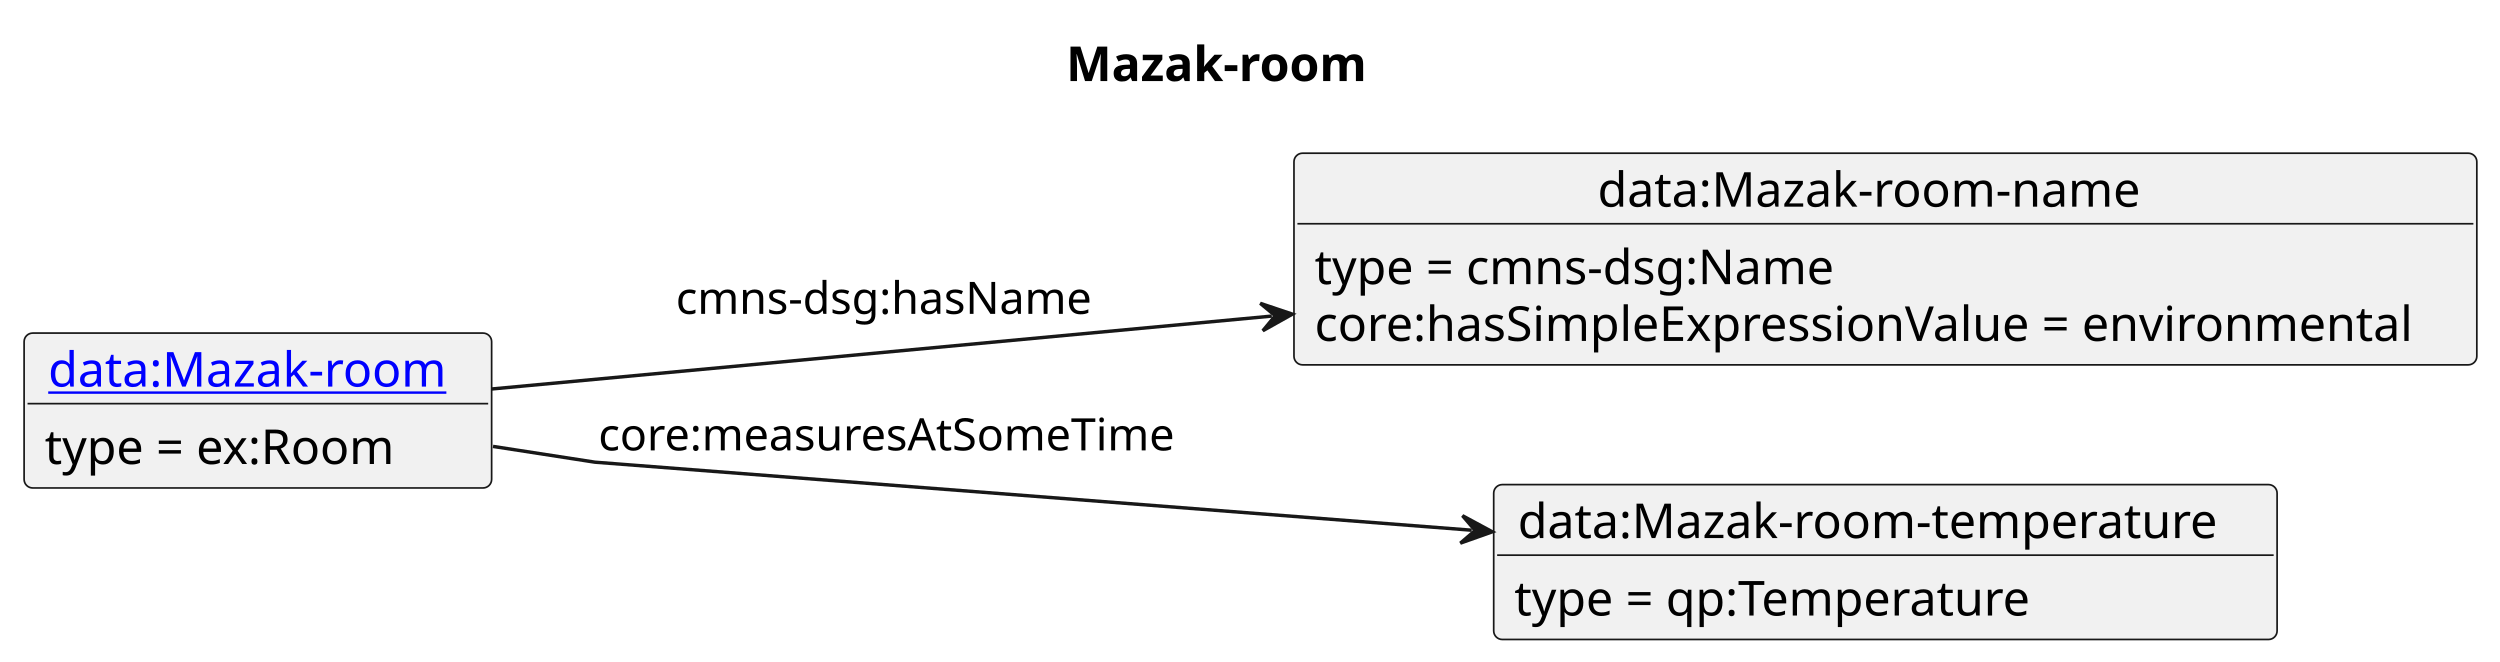
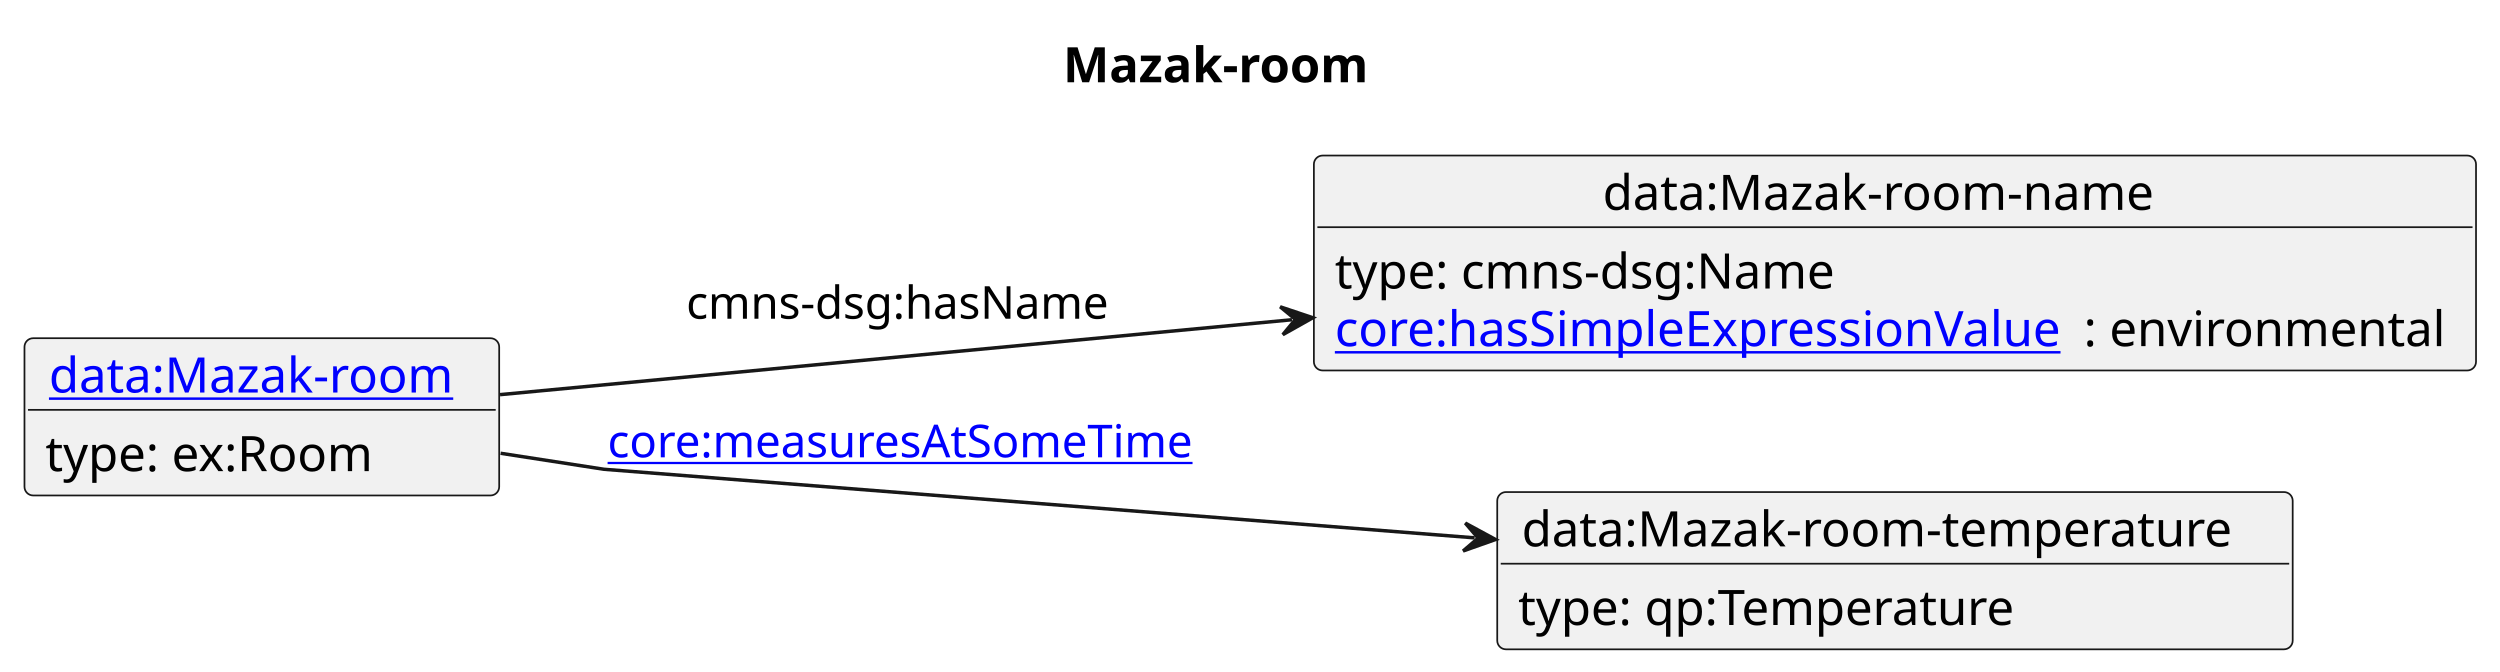
- <svg xmlns="http://www.w3.org/2000/svg" xmlns:xlink="http://www.w3.org/1999/xlink" contentStyleType="text/css" data-diagram-type="CLASS" height="192px" preserveAspectRatio="none" style="width:726px;height:192px;background:#FFFFFF;" version="1.1" viewBox="0 0 726 192" width="726px" zoomAndPan="magnify">
+ <svg xmlns="http://www.w3.org/2000/svg" xmlns:xlink="http://www.w3.org/1999/xlink" contentStyleType="text/css" data-diagram-type="CLASS" height="192px" preserveAspectRatio="none" style="width:715px;height:192px;background:#FFFFFF;" version="1.1" viewBox="0 0 715 192" width="715px" zoomAndPan="magnify">
  <defs />
  <g>
-     <text fill="#000000" font-family="sans-serif" font-size="14" font-weight="bold" lengthAdjust="spacing" textLength="93.064" x="309.604" y="23.535">Mazak-room</text>
+     <text fill="#000000" font-family="sans-serif" font-size="14" font-weight="bold" lengthAdjust="spacing" textLength="93.064" x="304.039" y="23.535">Mazak-room</text>
    <g class="entity" data-entity="o1" data-source-line="4" data-uid="ent0002" id="entity_o1">
      <rect fill="#F1F1F1" height="44.977" rx="2.5" ry="2.5" style="stroke:#181818;stroke-width:0.5;" width="135.769" x="7" y="96.728" />
      <a href="./Mazak-room.html" target="_top" title="./Mazak-room.html" xlink:actuate="onRequest" xlink:href="./Mazak-room.html" xlink:show="new" xlink:title="./Mazak-room.html" xlink:type="simple">
        <text fill="#0000FF" font-family="sans-serif" font-size="14" lengthAdjust="spacing" text-decoration="underline" textLength="121.769" x="14" y="112.263">data:Mazak-room</text>
      </a>
      <line style="stroke:#181818;stroke-width:0.5;" x1="8" x2="141.769" y1="117.217" y2="117.217" />
-       <text fill="#000000" font-family="sans-serif" font-size="14" lengthAdjust="spacing" textLength="109.088" x="13" y="134.752">type = ex:Room</text>
+       <text fill="#000000" font-family="sans-serif" font-size="14" lengthAdjust="spacing" textLength="97.959" x="13" y="134.752">type: ex:Room</text>
    </g>
    <g class="entity" data-entity="o2" data-source-line="7" data-uid="ent0003" id="entity_o2">
-       <rect fill="#F1F1F1" height="61.465" rx="2.5" ry="2.5" style="stroke:#181818;stroke-width:0.5;" width="343.502" x="375.77" y="44.488" />
-       <text fill="#000000" font-family="sans-serif" font-size="14" lengthAdjust="spacing" textLength="167.159" x="463.941" y="60.023">data:Mazak-room-name</text>
-       <line style="stroke:#181818;stroke-width:0.5;" x1="376.77" x2="718.272" y1="64.977" y2="64.977" />
-       <text fill="#000000" font-family="sans-serif" font-size="14" lengthAdjust="spacing" textLength="161.369" x="381.77" y="82.512">type = cmns-dsg:Name</text>
-       <text fill="#000000" font-family="sans-serif" font-size="14" lengthAdjust="spacing" textLength="331.502" x="381.77" y="99">core:hasSimpleExpressionValue = environmental</text>
+       <rect fill="#F1F1F1" height="61.465" rx="2.5" ry="2.5" style="stroke:#181818;stroke-width:0.5;" width="332.373" x="375.77" y="44.488" />
+       <text fill="#000000" font-family="sans-serif" font-size="14" lengthAdjust="spacing" textLength="167.159" x="458.377" y="60.023">data:Mazak-room-name</text>
+       <line style="stroke:#181818;stroke-width:0.5;" x1="376.77" x2="707.143" y1="64.977" y2="64.977" />
+       <text fill="#000000" font-family="sans-serif" font-size="14" lengthAdjust="spacing" textLength="150.24" x="381.77" y="82.512">type: cmns-dsg:Name</text>
+       <a href="https://spec.industrialontologies.org/ontology/core/Core/hasSimpleExpressionValue" target="_top" title="https://spec.industrialontologies.org/ontology/core/Core/hasSimpleExpressionValue" xlink:actuate="onRequest" xlink:href="https://spec.industrialontologies.org/ontology/core/Core/hasSimpleExpressionValue" xlink:show="new" xlink:title="https://spec.industrialontologies.org/ontology/core/Core/hasSimpleExpressionValue" xlink:type="simple">
+         <text fill="#0000FF" font-family="sans-serif" font-size="14" lengthAdjust="spacing" text-decoration="underline" textLength="214.143" x="381.77" y="99">core:hasSimpleExpressionValue</text>
+       </a>
+       <text fill="#000000" font-family="sans-serif" font-size="14" lengthAdjust="spacing" textLength="106.231" x="595.913" y="99">: environmental</text>
    </g>
    <g class="entity" data-entity="o3" data-source-line="10" data-uid="ent0004" id="entity_o3">
-       <rect fill="#F1F1F1" height="44.977" rx="2.5" ry="2.5" style="stroke:#181818;stroke-width:0.5;" width="227.5" x="433.77" y="140.728" />
-       <text fill="#000000" font-family="sans-serif" font-size="14" lengthAdjust="spacing" textLength="213.5" x="440.77" y="156.263">data:Mazak-room-temperature</text>
-       <line style="stroke:#181818;stroke-width:0.5;" x1="434.77" x2="660.27" y1="161.217" y2="161.217" />
-       <text fill="#000000" font-family="sans-serif" font-size="14" lengthAdjust="spacing" textLength="158.45" x="439.77" y="178.752">type = qp:Temperature</text>
+       <rect fill="#F1F1F1" height="44.977" rx="2.5" ry="2.5" style="stroke:#181818;stroke-width:0.5;" width="227.5" x="428.21" y="140.728" />
+       <text fill="#000000" font-family="sans-serif" font-size="14" lengthAdjust="spacing" textLength="213.5" x="435.21" y="156.263">data:Mazak-room-temperature</text>
+       <line style="stroke:#181818;stroke-width:0.5;" x1="429.21" x2="654.71" y1="161.217" y2="161.217" />
+       <text fill="#000000" font-family="sans-serif" font-size="14" lengthAdjust="spacing" textLength="147.321" x="434.21" y="178.752">type: qp:Temperature</text>
    </g>
    <g class="link" data-entity-1="o1" data-entity-2="o2" data-source-line="13" data-uid="lnk5" id="link_o1_o2">
-       <path codeLine="13" d="M142.82,112.958 C203.21,107.318 288.716,99.327 369.336,91.787" fill="none" id="o1-to-o2" style="stroke:#181818;stroke-width:1;" />
-       <polygon fill="#181818" points="375.31,91.228,365.977,88.084,370.332,91.694,366.722,96.049,375.31,91.228" style="stroke:#181818;stroke-width:1;" />
+       <path codeLine="13" d="M143.01,112.868 C203.64,107.138 289.387,99.023 369.497,91.444" fill="none" id="o1-to-o2" style="stroke:#181818;stroke-width:1;" />
+       <polygon fill="#181818" points="375.47,90.878,366.133,87.744,370.492,91.349,366.887,95.708,375.47,90.878" style="stroke:#181818;stroke-width:1;" />
      <text fill="#000000" font-family="sans-serif" font-size="13" lengthAdjust="spacing" textLength="126.077" x="196.27" y="91.157">cmns-dsg:hasName</text>
    </g>
    <g class="link" data-entity-1="o1" data-entity-2="o3" data-source-line="15" data-uid="lnk6" id="link_o1_o3">
-       <path codeLine="15" d="M143.17,129.638 C159.71,132.198 172.77,134.218 172.77,134.218 C172.77,134.218 317.378,145.444 427.388,153.974" fill="none" id="o1-to-o3" style="stroke:#181818;stroke-width:1;" />
-       <polygon fill="#181818" points="433.37,154.438,424.706,149.755,428.385,154.052,424.088,157.731,433.37,154.438" style="stroke:#181818;stroke-width:1;" />
-       <text fill="#000000" font-family="sans-serif" font-size="13" lengthAdjust="spacing" textLength="171.317" x="173.77" y="130.787">core:measuresAtSomeTime</text>
+       <path codeLine="15" d="M143.17,129.638 C159.71,132.198 172.77,134.218 172.77,134.218 C172.77,134.218 313.548,145.307 421.748,153.827" fill="none" id="o1-to-o3" style="stroke:#181818;stroke-width:1;" />
+       <polygon fill="#181818" points="427.73,154.298,419.072,149.604,422.745,153.906,418.444,157.579,427.73,154.298" style="stroke:#181818;stroke-width:1;" />
+       <a href="https://spec.industrialontologies.org/ontology/core/Core/measuresAtSomeTime" target="_top" title="https://spec.industrialontologies.org/ontology/core/Core/measuresAtSomeTime" xlink:actuate="onRequest" xlink:href="https://spec.industrialontologies.org/ontology/core/Core/measuresAtSomeTime" xlink:show="new" xlink:title="https://spec.industrialontologies.org/ontology/core/Core/measuresAtSomeTime" xlink:type="simple">
+         <text fill="#0000FF" font-family="sans-serif" font-size="13" lengthAdjust="spacing" text-decoration="underline" textLength="171.317" x="173.77" y="130.787">core:measuresAtSomeTime</text>
+       </a>
    </g>
  </g>
</svg>
